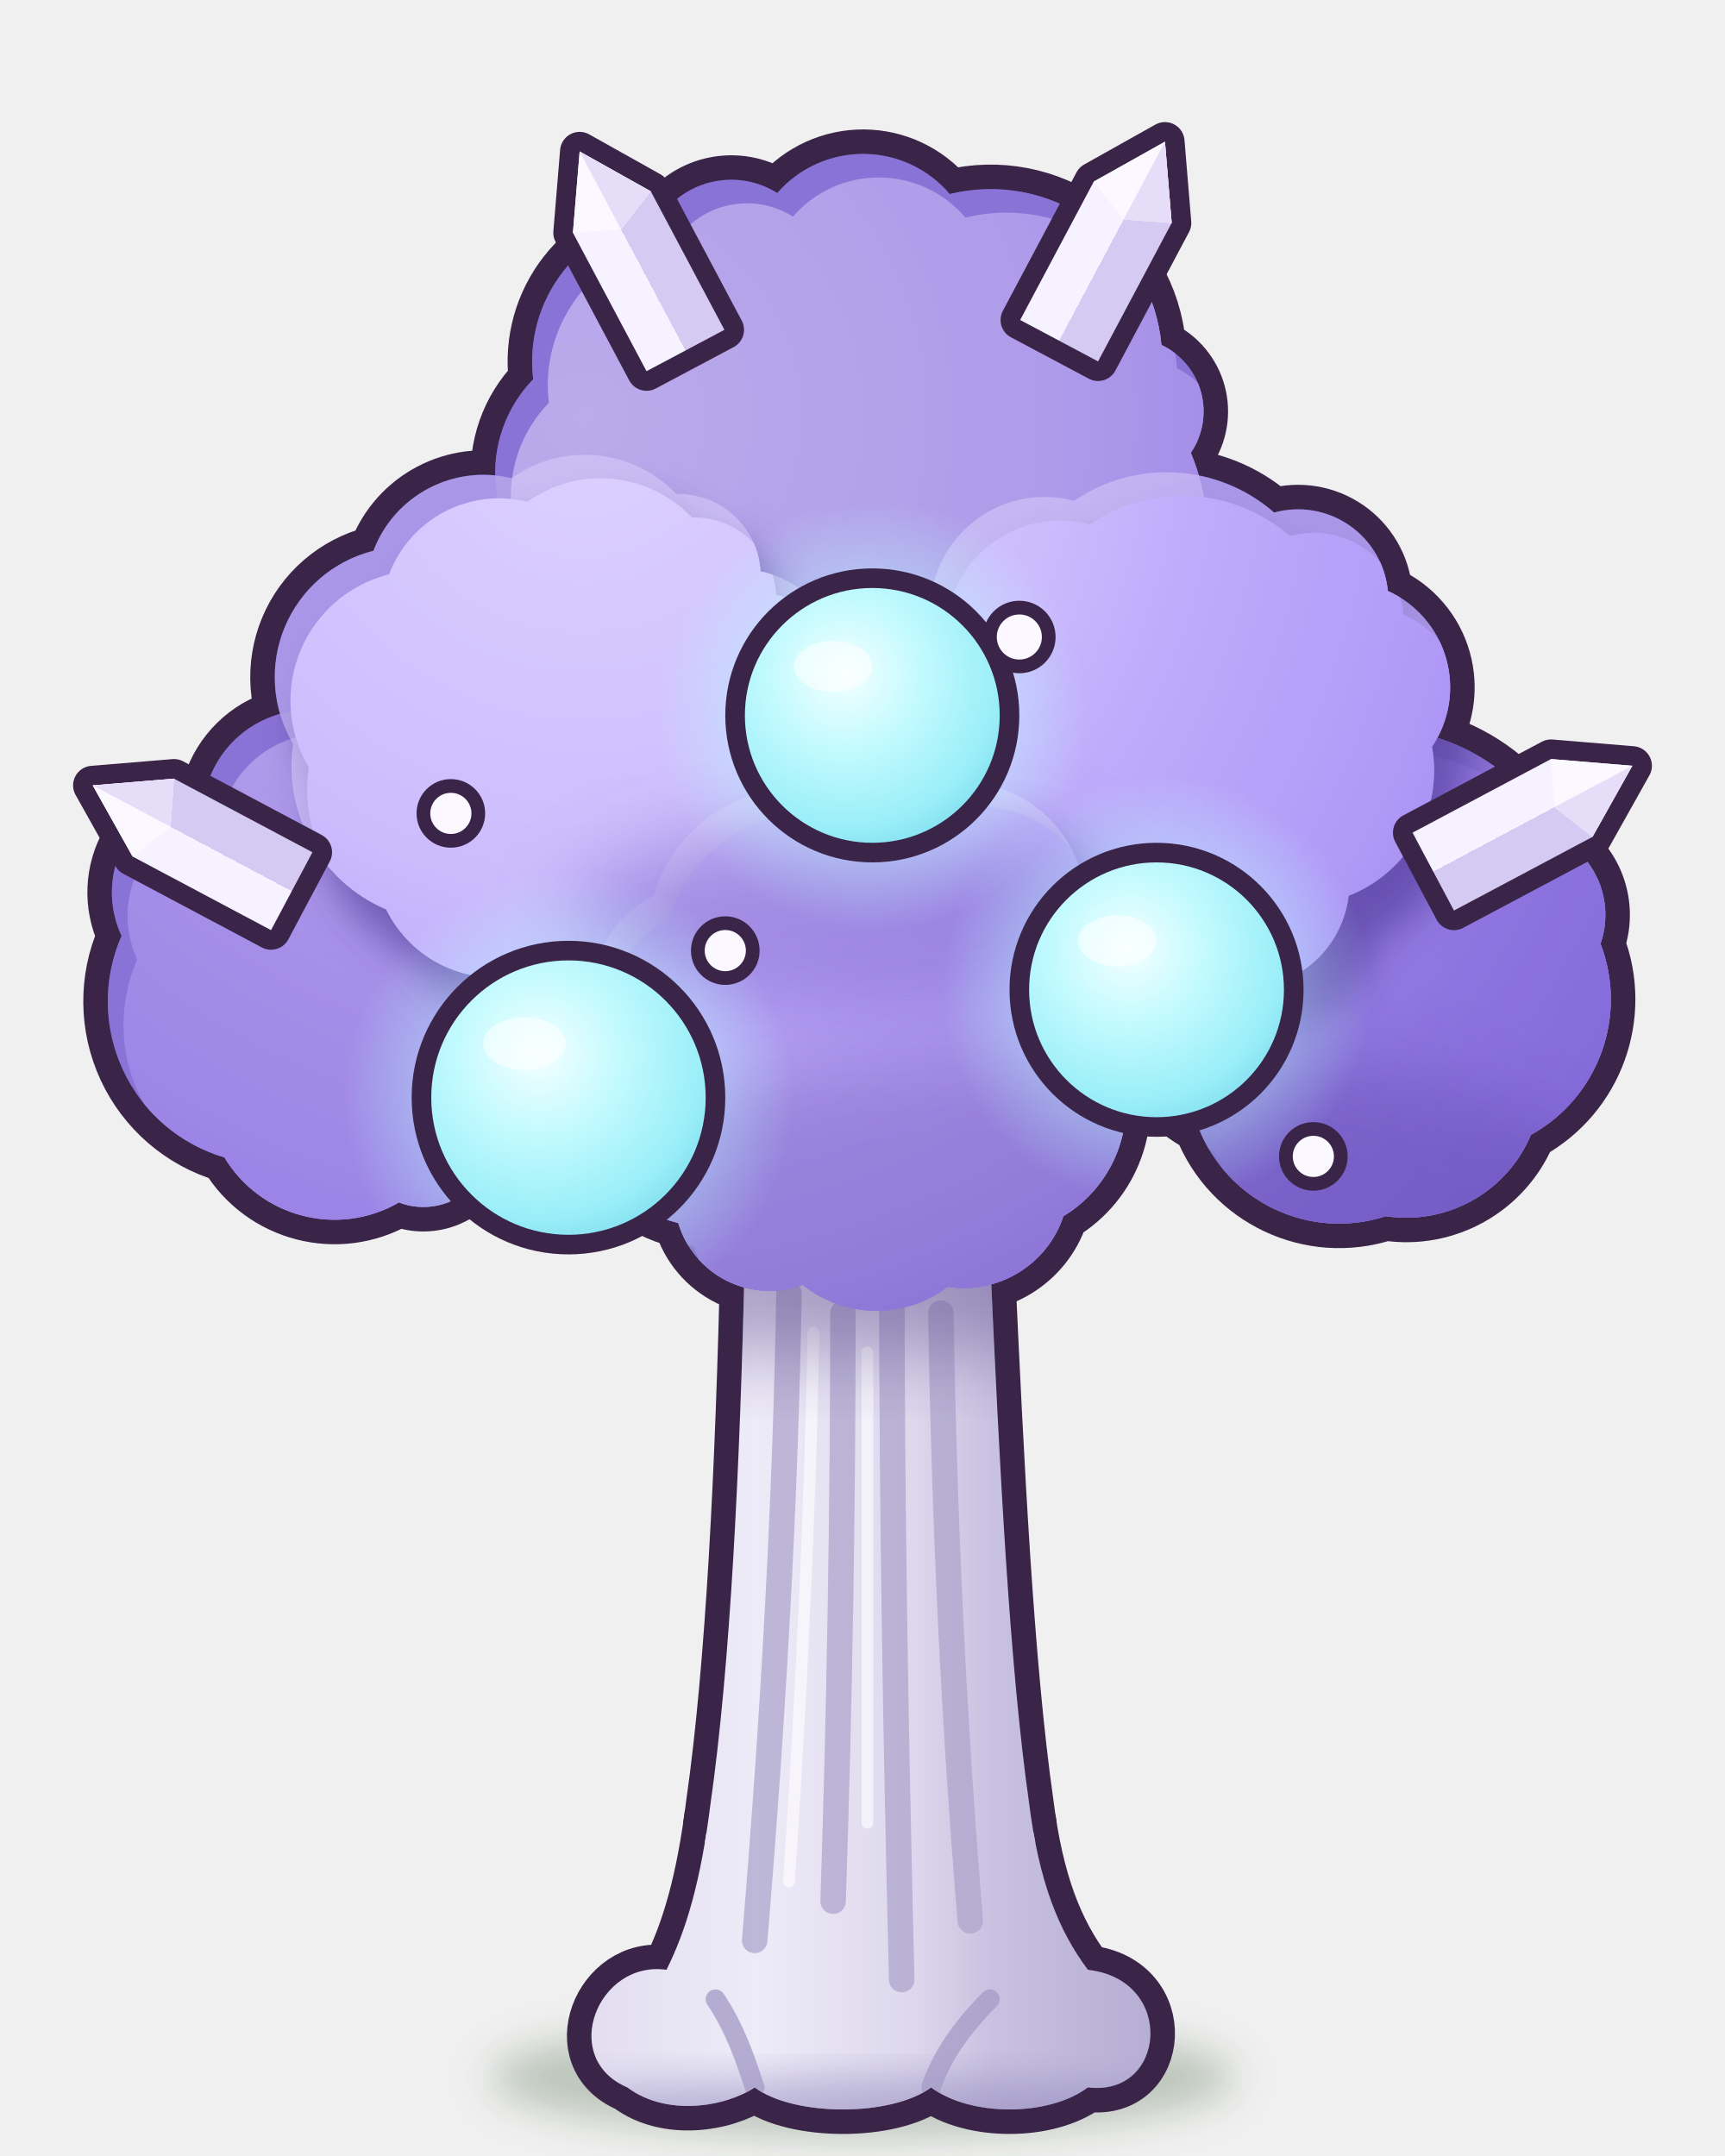
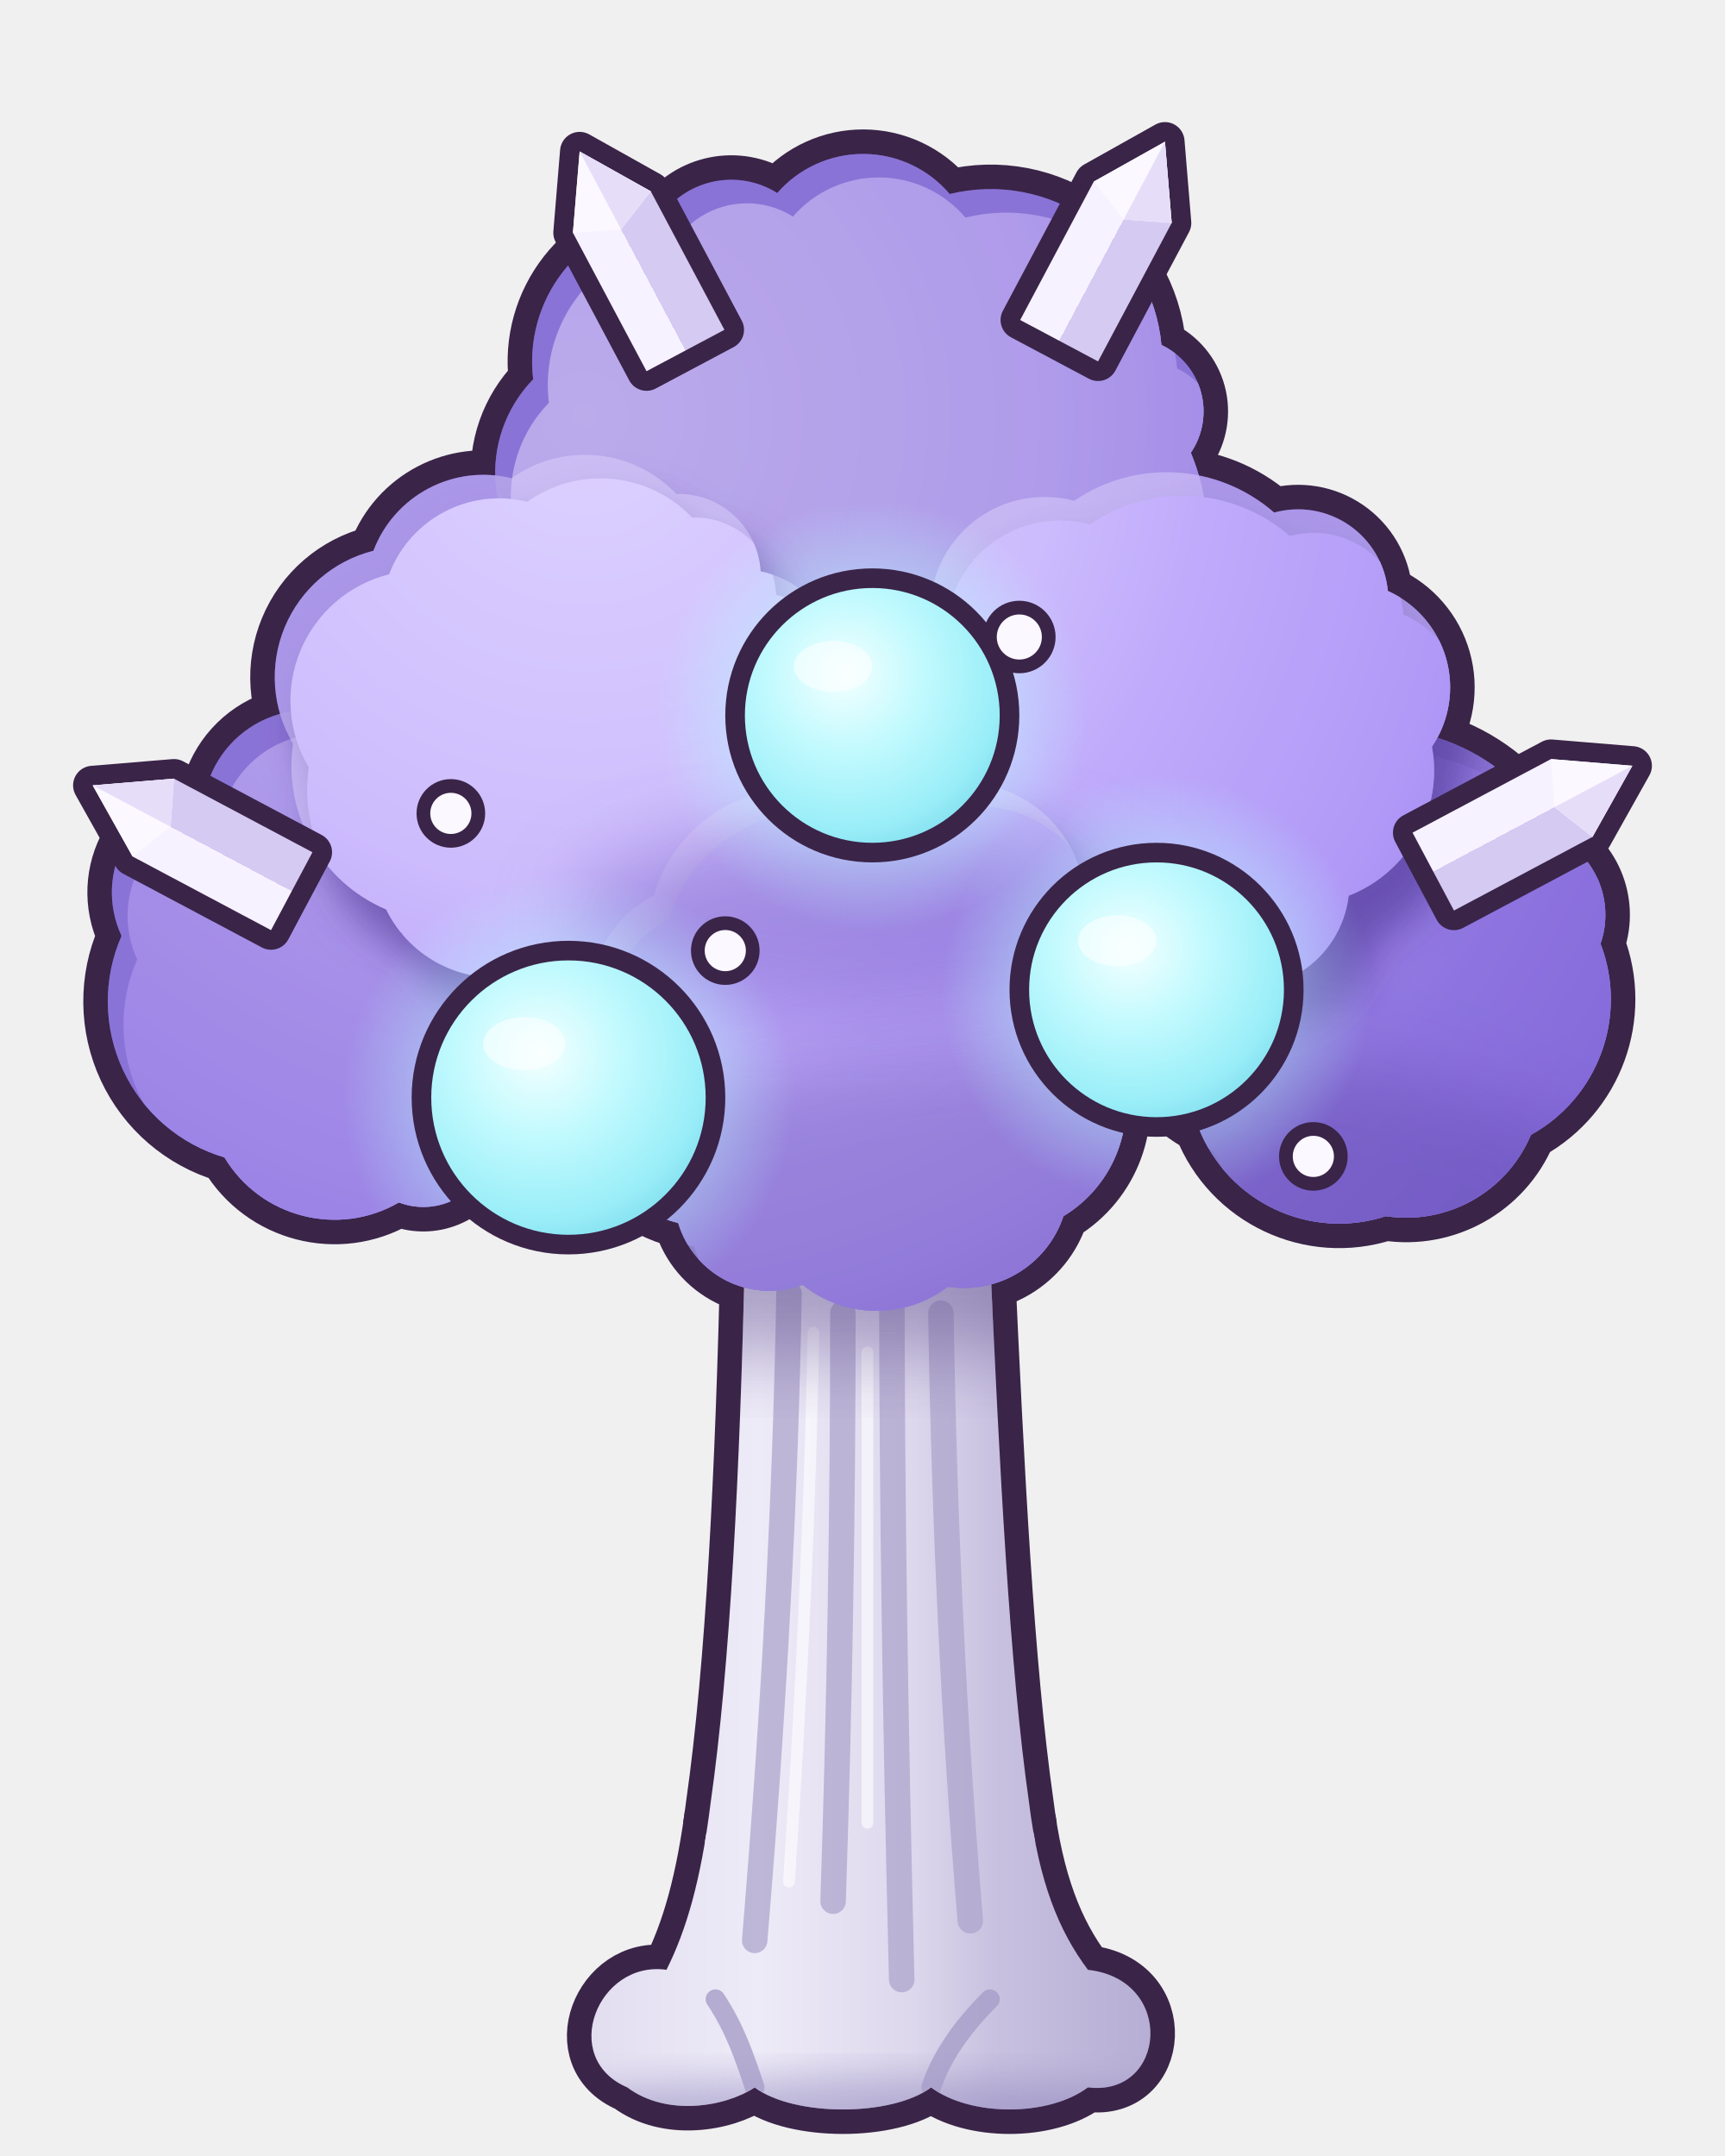
<svg xmlns="http://www.w3.org/2000/svg" width="176" height="220" viewBox="-88 -212 176 220">
  <defs>
    <radialGradient id="gC" gradientUnits="userSpaceOnUse" cx="-30" cy="-172" r="140">
      <stop offset="0" stop-color="#ddd1ff" />
      <stop offset=".34" stop-color="#cdbcfd" />
      <stop offset=".46" stop-color="#bfaafb" />
      <stop offset=".64" stop-color="#b19af7" />
      <stop offset=".76" stop-color="#9f86ef" />
      <stop offset="1" stop-color="#8b70e3" />
    </radialGradient>
    <radialGradient id="gO" cx=".4" cy=".35" r=".7">
      <stop offset="0" stop-color="#f4ffff" />
      <stop offset=".4" stop-color="#c2fafe" />
      <stop offset=".8" stop-color="#9aeef8" />
      <stop offset="1" stop-color="#7fdcee" />
    </radialGradient>
    <radialGradient id="glo">
      <stop offset=".45" stop-color="#b8fbff" stop-opacity=".55" />
      <stop offset="1" stop-color="#b8fbff" stop-opacity="0" />
    </radialGradient>
    <linearGradient id="bark" x1="0" x2="1">
      <stop offset="0" stop-color="#e2def0" />
      <stop offset=".3" stop-color="#eeebf8" />
      <stop offset=".58" stop-color="#dcd7ec" />
      <stop offset=".72" stop-color="#c8c1e0" />
      <stop offset="1" stop-color="#b6aed4" />
    </linearGradient>
    <linearGradient id="gS" x1="0" x2="1">
      <stop offset=".5" stop-color="#f6f2ff" />
      <stop offset=".5" stop-color="#d4caf2" />
    </linearGradient>
    <filter id="soft" x="-30%" y="-30%" width="160%" height="160%">
      <feGaussianBlur stdDeviation="4" />
    </filter>
    <filter id="soft2" x="-30%" y="-30%" width="160%" height="160%">
      <feGaussianBlur stdDeviation="2" />
    </filter>
    <path id="tp" d="M-12 -84 C-12.5 -62 -13.5 -42 -15.5 -28 C-16.5 -20 -18 -15 -20 -11 C-27 -12 -31 -2 -24 1 C-20 4 -14 3 -11 1 C-7 4 3 4 7 1 C11 4 19 4 23 1 C31 2 32 -10 23 -11 C20 -15 18 -20 17 -28 C15 -42 14 -62 13 -84 Z" />
    <clipPath id="tc">
      <use href="#tp" />
    </clipPath>
    <clipPath id="la">
      <rect x="-90" y="-25" width="180" height="40" />
    </clipPath>
    <clipPath id="lo">
      <rect x="-90" y="-24" width="180" height="40" />
      <ellipse cx="0" cy="-24" rx="24" ry="5" />
    </clipPath>
    <clipPath id="hiO">
      <rect x="-90" y="-220" width="180" height="194" />
    </clipPath>
    <clipPath id="hi">
      <rect x="-90" y="-220" width="180" height="196" />
    </clipPath>
    <g id="tk">
      <use href="#tp" fill="url(#bark)" />
      <g clip-path="url(#tc)">
        <g stroke="#ada5cc" stroke-width="2.6" stroke-linecap="round" fill="none" opacity=".75">
          <path d="M-7.5 -80 Q-8 -50 -11 -14" />
          <path d="M-2 -78 Q-2 -48 -3 -18" />
          <path d="M3 -80 Q3 -50 4 -10" />
          <path d="M8 -78 Q8.5 -46 11 -16" />
        </g>
        <g stroke="#ffffff" stroke-width="1.2" stroke-linecap="round" fill="none" opacity=".6">
          <path d="M-5 -76 Q-5.5 -50 -7.5 -20" />
          <path d="M0.5 -74 Q0.5 -50 0.5 -26" />
        </g>
        <ellipse cx="0" cy="4" rx="34" ry="4" fill="#8a80b8" opacity=".5" filter="url(#soft2)" />
        <rect x="-40" y="-96" width="80" height="22" fill="#5a4a8a" opacity=".45" filter="url(#soft)" />
        <g fill="none" stroke="#a69ec8" stroke-width="2" stroke-linecap="round" opacity=".8">
          <path d="M-11 1 C-12 -2 -13 -5 -15 -8" />
          <path d="M7 1 C8 -2 10 -5 13 -8" />
        </g>
      </g>
    </g>
    <path id="sh" d="M-4.5 2 L-4.5 -14 L0 -21 L4.5 -14 L4.5 2 Z" />
    <g id="shd">
      <use href="#sh" fill="url(#gS)" />
      <path d="M-4.5 -14 L0 -21 L4.5 -14 L0 -12 Z" fill="#fbf9ff" />
      <path d="M0 -12 L4.5 -14 L0 -21Z" fill="#e6def9" />
    </g>
  </defs>
  <g id="stump">
-     <ellipse cx="0" cy="0" rx="38" ry="6" fill="#24461f" opacity=".25" filter="url(#soft2)" />
    <use href="#tp" fill="#3a2448" stroke="#3a2448" stroke-width="5" stroke-linejoin="round" clip-path="url(#lo)" />
    <use href="#tk" clip-path="url(#la)" />
  </g>
  <g id="cut" display="none">
    <ellipse cx=".5" cy="-24" rx="17.2" ry="4.5" fill="#3a2448" stroke="#3a2448" stroke-width="4" />
    <ellipse cx=".5" cy="-24" rx="17.2" ry="4.5" fill="#c2b8f4" />
    <ellipse cx=".5" cy="-24" rx="11" ry="2.8" fill="none" stroke="#f4f0ff" stroke-width="1.4" />
    <ellipse cx=".5" cy="-24" rx="4.5" ry="1.2" fill="none" stroke="#f4f0ff" stroke-width="1.2" />
  </g>
  <g id="top">
    <g fill="#3a2448" stroke="#3a2448" stroke-width="5" stroke-linejoin="round">
      <use href="#tp" clip-path="url(#hiO)" />
      <path d="M33.5 -165.8A21.7 21.7 0 0 1 27.1 -140.6A12.6 12.6 0 0 1 10.9 -132.5A8.8 8.8 0 0 1 -2.2 -129.2A15.4 15.4 0 0 1 -22.7 -136.5A11.1 11.1 0 0 1 -31.6 -152.5A13.7 13.7 0 0 1 -33.6 -173.3A14.9 14.9 0 0 1 -20.6 -189.9A8.8 8.8 0 0 1 -8.7 -192.3A11.6 11.6 0 0 1 8.9 -192.2A17.5 17.5 0 0 1 30.5 -176.8A7.5 7.5 0 0 1 33.5 -165.8Z" />
      <path d="M-28.2 -108.2A15.5 15.5 0 0 1 -38.5 -92.8A7.0 7.0 0 0 1 -47.3 -89.3A13.1 13.1 0 0 1 -65.1 -93.9A16.6 16.6 0 0 1 -75.6 -116.5A10.5 10.5 0 0 1 -67.0 -131.4A10.8 10.8 0 0 1 -50.2 -137.5A11.0 11.0 0 0 1 -35.8 -132.2A17.1 17.1 0 0 1 -28.2 -108.2Z" />
      <path d="M75.3 -115.7A15.8 15.8 0 0 1 68.2 -96.2A13.8 13.8 0 0 1 53.4 -87.9A15.4 15.4 0 0 1 34.3 -96.9A14.8 14.8 0 0 1 27.2 -114.4A10.0 10.0 0 0 1 32.2 -126.4A11.1 11.1 0 0 1 46.8 -136.8A20.4 20.4 0 0 1 70.6 -126.8A9.0 9.0 0 0 1 75.3 -115.7Z" />
      <path d="M-3.0 -139.4A10.0 10.0 0 0 1 -6.7 -125.1A14.0 14.0 0 0 1 -21.0 -113.4A10.9 10.9 0 0 1 -35.0 -112.5A12.4 12.4 0 0 1 -48.6 -119.2A15.9 15.9 0 0 1 -58.1 -136.1A13.3 13.3 0 0 1 -49.9 -155.8A12.0 12.0 0 0 1 -35.8 -163.2A12.9 12.9 0 0 1 -19.0 -161.6A8.4 8.4 0 0 1 -10.4 -153.7A10.4 10.4 0 0 1 -3.0 -139.4Z" />
      <path d="M58.1 -135.8A13.7 13.7 0 0 1 49.6 -120.6A10.7 10.7 0 0 1 35.6 -111.7A14.2 14.2 0 0 1 18.1 -114.4A9.2 9.2 0 0 1 6.8 -123.5A13.4 13.4 0 0 1 3.1 -140.9A5.2 5.2 0 0 1 7.0 -148.0A11.7 11.7 0 0 1 21.6 -160.9A16.7 16.7 0 0 1 42.0 -159.7A9.2 9.2 0 0 1 53.6 -151.7A10.8 10.8 0 0 1 58.1 -135.8Z" />
      <path d="M26.2 -103.4A13.2 13.2 0 0 1 20.5 -87.9A10.7 10.7 0 0 1 8.7 -80.7A12.0 12.0 0 0 1 -6.1 -80.9A9.7 9.7 0 0 1 -18.8 -87.2A13.8 13.8 0 0 1 -27.4 -107.5A11.6 11.6 0 0 1 -21.3 -120.6A15.1 15.1 0 0 1 -6.0 -131.5A9.5 9.5 0 0 1 7.4 -131.8A12.5 12.5 0 0 1 22.7 -118.9A10.3 10.3 0 0 1 26.2 -103.4Z" />
    </g>
    <g clip-path="url(#hi)">
      <use href="#tk" opacity=".999" />
    </g>
    <clipPath id="cc">
      <path d="M33.5 -165.8A21.7 21.7 0 0 1 27.1 -140.6A12.6 12.6 0 0 1 10.9 -132.5A8.8 8.8 0 0 1 -2.2 -129.2A15.4 15.4 0 0 1 -22.7 -136.5A11.1 11.1 0 0 1 -31.6 -152.5A13.7 13.7 0 0 1 -33.6 -173.3A14.9 14.9 0 0 1 -20.6 -189.9A8.8 8.8 0 0 1 -8.7 -192.3A11.6 11.6 0 0 1 8.9 -192.2A17.5 17.5 0 0 1 30.5 -176.8A7.5 7.5 0 0 1 33.5 -165.8Z" />
      <path d="M-28.2 -108.2A15.5 15.5 0 0 1 -38.5 -92.8A7.0 7.0 0 0 1 -47.3 -89.3A13.1 13.1 0 0 1 -65.1 -93.9A16.6 16.6 0 0 1 -75.6 -116.5A10.5 10.5 0 0 1 -67.0 -131.4A10.8 10.8 0 0 1 -50.2 -137.5A11.0 11.0 0 0 1 -35.8 -132.2A17.1 17.1 0 0 1 -28.2 -108.2Z" />
      <path d="M75.3 -115.7A15.8 15.8 0 0 1 68.2 -96.2A13.8 13.8 0 0 1 53.4 -87.9A15.4 15.4 0 0 1 34.3 -96.9A14.8 14.8 0 0 1 27.2 -114.4A10.0 10.0 0 0 1 32.2 -126.4A11.1 11.1 0 0 1 46.8 -136.8A20.4 20.4 0 0 1 70.6 -126.8A9.0 9.0 0 0 1 75.3 -115.7Z" />
      <path d="M-3.0 -139.4A10.0 10.0 0 0 1 -6.7 -125.1A14.0 14.0 0 0 1 -21.0 -113.4A10.9 10.9 0 0 1 -35.0 -112.5A12.4 12.4 0 0 1 -48.6 -119.2A15.9 15.9 0 0 1 -58.1 -136.1A13.3 13.3 0 0 1 -49.9 -155.8A12.0 12.0 0 0 1 -35.8 -163.2A12.9 12.9 0 0 1 -19.0 -161.6A8.4 8.4 0 0 1 -10.4 -153.7A10.4 10.4 0 0 1 -3.0 -139.4Z" />
      <path d="M58.1 -135.8A13.7 13.7 0 0 1 49.6 -120.6A10.7 10.7 0 0 1 35.6 -111.7A14.2 14.2 0 0 1 18.1 -114.4A9.2 9.2 0 0 1 6.8 -123.5A13.4 13.4 0 0 1 3.1 -140.9A5.2 5.2 0 0 1 7.0 -148.0A11.7 11.7 0 0 1 21.6 -160.9A16.7 16.7 0 0 1 42.0 -159.7A9.2 9.2 0 0 1 53.6 -151.7A10.8 10.8 0 0 1 58.1 -135.8Z" />
      <path d="M26.2 -103.4A13.2 13.2 0 0 1 20.5 -87.9A10.7 10.7 0 0 1 8.7 -80.7A12.0 12.0 0 0 1 -6.1 -80.9A9.7 9.7 0 0 1 -18.8 -87.2A13.8 13.8 0 0 1 -27.4 -107.5A11.6 11.6 0 0 1 -21.3 -120.6A15.1 15.1 0 0 1 -6.0 -131.5A9.5 9.5 0 0 1 7.4 -131.8A12.5 12.5 0 0 1 22.7 -118.9A10.3 10.3 0 0 1 26.2 -103.4Z" />
    </clipPath>
    <g clip-path="url(#cc)">
      <rect x="-90" y="-210" width="180" height="140" fill="#7d62d6" />
      <clipPath id="k0">
        <path d="M33.5 -165.8A21.7 21.7 0 0 1 27.1 -140.6A12.6 12.6 0 0 1 10.9 -132.5A8.8 8.8 0 0 1 -2.2 -129.2A15.4 15.4 0 0 1 -22.7 -136.5A11.1 11.1 0 0 1 -31.6 -152.5A13.7 13.7 0 0 1 -33.6 -173.3A14.9 14.9 0 0 1 -20.6 -189.9A8.8 8.8 0 0 1 -8.7 -192.3A11.6 11.6 0 0 1 8.9 -192.2A17.5 17.5 0 0 1 30.5 -176.8A7.5 7.5 0 0 1 33.5 -165.8Z" />
      </clipPath>
      <g clip-path="url(#k0)">
        <rect x="-90" y="-210" width="180" height="140" fill="#e2d8ff" opacity="0.3" />
        <path d="M33.5 -165.8A21.7 21.7 0 0 1 27.1 -140.6A12.6 12.6 0 0 1 10.9 -132.5A8.8 8.8 0 0 1 -2.2 -129.2A15.4 15.4 0 0 1 -22.7 -136.5A11.1 11.1 0 0 1 -31.6 -152.5A13.7 13.7 0 0 1 -33.6 -173.3A14.9 14.9 0 0 1 -20.6 -189.9A8.8 8.8 0 0 1 -8.7 -192.3A11.6 11.6 0 0 1 8.9 -192.2A17.5 17.5 0 0 1 30.5 -176.8A7.5 7.5 0 0 1 33.5 -165.8Z" fill="url(#gC)" transform="translate(1.6 2.4)" />
        <rect x="-90" y="-210" width="180" height="140" fill="#5a3fb0" opacity=".26" />
      </g>
      <clipPath id="k1">
        <path d="M-28.2 -108.2A15.5 15.5 0 0 1 -38.5 -92.8A7.0 7.0 0 0 1 -47.3 -89.3A13.1 13.1 0 0 1 -65.1 -93.9A16.6 16.6 0 0 1 -75.6 -116.5A10.5 10.5 0 0 1 -67.0 -131.4A10.8 10.8 0 0 1 -50.2 -137.5A11.0 11.0 0 0 1 -35.8 -132.2A17.1 17.1 0 0 1 -28.2 -108.2Z" />
      </clipPath>
      <g clip-path="url(#k1)">
        <rect x="-90" y="-210" width="180" height="140" fill="#e2d8ff" opacity="0.3" />
        <path d="M-28.2 -108.2A15.5 15.5 0 0 1 -38.5 -92.8A7.0 7.0 0 0 1 -47.3 -89.3A13.1 13.1 0 0 1 -65.1 -93.9A16.6 16.6 0 0 1 -75.6 -116.5A10.5 10.5 0 0 1 -67.0 -131.4A10.8 10.8 0 0 1 -50.2 -137.5A11.0 11.0 0 0 1 -35.8 -132.2A17.1 17.1 0 0 1 -28.2 -108.2Z" fill="url(#gC)" transform="translate(1.6 2.4)" />
        <rect x="-90" y="-210" width="180" height="140" fill="#5a3fb0" opacity=".26" />
      </g>
      <clipPath id="k2">
        <path d="M75.3 -115.7A15.8 15.8 0 0 1 68.2 -96.2A13.8 13.8 0 0 1 53.4 -87.9A15.4 15.4 0 0 1 34.3 -96.9A14.8 14.8 0 0 1 27.2 -114.4A10.0 10.0 0 0 1 32.2 -126.4A11.1 11.1 0 0 1 46.8 -136.8A20.4 20.4 0 0 1 70.6 -126.8A9.0 9.0 0 0 1 75.3 -115.7Z" />
      </clipPath>
      <g clip-path="url(#k2)">
        <rect x="-90" y="-210" width="180" height="140" fill="#e2d8ff" opacity="0.3" />
        <path d="M75.3 -115.7A15.8 15.8 0 0 1 68.2 -96.2A13.8 13.8 0 0 1 53.4 -87.9A15.4 15.4 0 0 1 34.3 -96.9A14.8 14.8 0 0 1 27.2 -114.4A10.0 10.0 0 0 1 32.2 -126.4A11.1 11.1 0 0 1 46.8 -136.8A20.4 20.4 0 0 1 70.6 -126.8A9.0 9.0 0 0 1 75.3 -115.7Z" fill="url(#gC)" transform="translate(1.6 2.4)" />
        <rect x="-90" y="-210" width="180" height="140" fill="#5a3fb0" opacity=".26" />
      </g>
      <path d="M-3.0 -139.4A10.0 10.0 0 0 1 -6.7 -125.1A14.0 14.0 0 0 1 -21.0 -113.4A10.9 10.9 0 0 1 -35.0 -112.5A12.4 12.4 0 0 1 -48.6 -119.2A15.9 15.9 0 0 1 -58.1 -136.1A13.3 13.3 0 0 1 -49.9 -155.8A12.0 12.0 0 0 1 -35.8 -163.2A12.9 12.9 0 0 1 -19.0 -161.6A8.4 8.4 0 0 1 -10.4 -153.7A10.4 10.4 0 0 1 -3.0 -139.4Z" fill="#4a3290" opacity=".6" filter="url(#soft2)" transform="translate(2.5 4.5)" />
      <clipPath id="k10">
        <path d="M-3.0 -139.4A10.0 10.0 0 0 1 -6.7 -125.1A14.0 14.0 0 0 1 -21.0 -113.4A10.9 10.9 0 0 1 -35.0 -112.5A12.4 12.4 0 0 1 -48.6 -119.2A15.9 15.9 0 0 1 -58.1 -136.1A13.3 13.3 0 0 1 -49.9 -155.8A12.0 12.0 0 0 1 -35.8 -163.2A12.9 12.9 0 0 1 -19.0 -161.6A8.4 8.4 0 0 1 -10.4 -153.7A10.4 10.4 0 0 1 -3.0 -139.4Z" />
      </clipPath>
      <g clip-path="url(#k10)">
        <rect x="-90" y="-210" width="180" height="140" fill="#e2d8ff" opacity="0.45" />
        <path d="M-3.0 -139.4A10.0 10.0 0 0 1 -6.7 -125.1A14.0 14.0 0 0 1 -21.0 -113.4A10.9 10.9 0 0 1 -35.0 -112.5A12.4 12.4 0 0 1 -48.6 -119.2A15.9 15.9 0 0 1 -58.1 -136.1A13.3 13.3 0 0 1 -49.9 -155.8A12.0 12.0 0 0 1 -35.8 -163.2A12.9 12.9 0 0 1 -19.0 -161.6A8.4 8.4 0 0 1 -10.4 -153.7A10.4 10.4 0 0 1 -3.0 -139.4Z" fill="url(#gC)" transform="translate(1.6 2.4)" />
      </g>
      <path d="M58.1 -135.8A13.7 13.7 0 0 1 49.6 -120.6A10.7 10.7 0 0 1 35.6 -111.7A14.2 14.2 0 0 1 18.1 -114.4A9.2 9.2 0 0 1 6.8 -123.5A13.4 13.4 0 0 1 3.1 -140.9A5.2 5.2 0 0 1 7.0 -148.0A11.7 11.7 0 0 1 21.6 -160.9A16.7 16.7 0 0 1 42.0 -159.7A9.2 9.2 0 0 1 53.6 -151.7A10.8 10.8 0 0 1 58.1 -135.8Z" fill="#4a3290" opacity=".6" filter="url(#soft2)" transform="translate(2.5 4.5)" />
      <clipPath id="k11">
        <path d="M58.1 -135.8A13.7 13.7 0 0 1 49.6 -120.6A10.7 10.7 0 0 1 35.6 -111.7A14.2 14.2 0 0 1 18.1 -114.4A9.2 9.2 0 0 1 6.8 -123.5A13.4 13.4 0 0 1 3.1 -140.9A5.2 5.2 0 0 1 7.0 -148.0A11.7 11.7 0 0 1 21.6 -160.9A16.7 16.7 0 0 1 42.0 -159.7A9.2 9.2 0 0 1 53.6 -151.7A10.8 10.8 0 0 1 58.1 -135.8Z" />
      </clipPath>
      <g clip-path="url(#k11)">
        <rect x="-90" y="-210" width="180" height="140" fill="#e2d8ff" opacity="0.45" />
        <path d="M58.1 -135.8A13.7 13.7 0 0 1 49.6 -120.6A10.7 10.7 0 0 1 35.6 -111.7A14.2 14.2 0 0 1 18.1 -114.4A9.2 9.2 0 0 1 6.8 -123.5A13.4 13.4 0 0 1 3.1 -140.9A5.2 5.2 0 0 1 7.0 -148.0A11.7 11.7 0 0 1 21.6 -160.9A16.7 16.7 0 0 1 42.0 -159.7A9.2 9.2 0 0 1 53.6 -151.7A10.8 10.8 0 0 1 58.1 -135.8Z" fill="url(#gC)" transform="translate(1.6 2.4)" />
      </g>
      <path d="M26.2 -103.4A13.2 13.2 0 0 1 20.5 -87.9A10.7 10.7 0 0 1 8.7 -80.7A12.0 12.0 0 0 1 -6.1 -80.9A9.7 9.7 0 0 1 -18.8 -87.2A13.8 13.8 0 0 1 -27.4 -107.5A11.6 11.6 0 0 1 -21.3 -120.6A15.1 15.1 0 0 1 -6.0 -131.5A9.5 9.5 0 0 1 7.4 -131.8A12.5 12.5 0 0 1 22.7 -118.9A10.3 10.3 0 0 1 26.2 -103.4Z" fill="#4a3290" opacity=".6" filter="url(#soft2)" transform="translate(2.5 4.5)" />
      <clipPath id="k12">
        <path d="M26.2 -103.4A13.2 13.2 0 0 1 20.5 -87.9A10.7 10.7 0 0 1 8.7 -80.7A12.0 12.0 0 0 1 -6.1 -80.9A9.7 9.7 0 0 1 -18.8 -87.2A13.8 13.8 0 0 1 -27.4 -107.5A11.6 11.6 0 0 1 -21.3 -120.6A15.1 15.1 0 0 1 -6.0 -131.5A9.5 9.5 0 0 1 7.4 -131.8A12.5 12.5 0 0 1 22.7 -118.9A10.3 10.3 0 0 1 26.2 -103.4Z" />
      </clipPath>
      <g clip-path="url(#k12)">
        <rect x="-90" y="-210" width="180" height="140" fill="#e2d8ff" opacity="0.45" />
        <path d="M26.2 -103.4A13.2 13.2 0 0 1 20.5 -87.9A10.7 10.7 0 0 1 8.7 -80.7A12.0 12.0 0 0 1 -6.1 -80.9A9.7 9.7 0 0 1 -18.8 -87.2A13.8 13.8 0 0 1 -27.4 -107.5A11.6 11.6 0 0 1 -21.3 -120.6A15.1 15.1 0 0 1 -6.0 -131.5A9.5 9.5 0 0 1 7.4 -131.8A12.5 12.5 0 0 1 22.7 -118.9A10.3 10.3 0 0 1 26.2 -103.4Z" fill="url(#gC)" transform="translate(1.6 2.4)" />
      </g>
      <ellipse cx="22" cy="-84" rx="60" ry="22" fill="#4a3290" opacity=".28" filter="url(#soft)" />
      <g filter="url(#soft)" fill="#6a4fc0" opacity=".4">
        <ellipse cx="0" cy="-118" rx="30" ry="10" />
      </g>
      <circle cx="0" cy="-106" r="30" fill="url(#gF)" />
    </g>
    <g fill="#3a2448" stroke="#3a2448" stroke-width="4" stroke-linejoin="round">
      <use href="#sh" transform="translate(-19 -178) rotate(-28)" />
      <use href="#sh" transform="translate(21 -179) rotate(28)" />
      <use href="#sh" transform="translate(-60 -122) rotate(-62)" />
      <use href="#sh" transform="translate(60 -124) rotate(62)" />
    </g>
    <use href="#shd" transform="translate(-19 -178) rotate(-28)" />
    <use href="#shd" transform="translate(21 -179) rotate(28)" />
    <use href="#shd" transform="translate(-60 -122) rotate(-62)" />
    <use href="#shd" transform="translate(60 -124) rotate(62)" />
    <g clip-path="url(#cc)">
      <circle cx="1" cy="-139" r="22" fill="url(#glo)" />
      <circle cx="-30" cy="-100" r="23" fill="url(#glo)" />
      <circle cx="30" cy="-111" r="22" fill="url(#glo)" />
    </g>
    <g stroke="#3a2448" stroke-width="2" fill="url(#gO)">
      <circle cx="1" cy="-139" r="14" />
      <circle cx="-30" cy="-100" r="15" />
      <circle cx="30" cy="-111" r="14" />
    </g>
    <g fill="#ffffff" opacity=".55">
      <ellipse cx="-3" cy="-144" rx="4" ry="2.6" />
      <ellipse cx="-34.5" cy="-105.5" rx="4.2" ry="2.7" />
      <ellipse cx="26" cy="-116" rx="4" ry="2.6" />
    </g>
    <g stroke="#3a2448" stroke-width="1.4" fill="#fbf8ff">
      <circle cx="16" cy="-147" r="3" />
      <circle cx="-42" cy="-129" r="2.8" />
      <circle cx="-14" cy="-115" r="2.8" />
      <circle cx="46" cy="-94" r="2.8" />
    </g>
  </g>
</svg>
